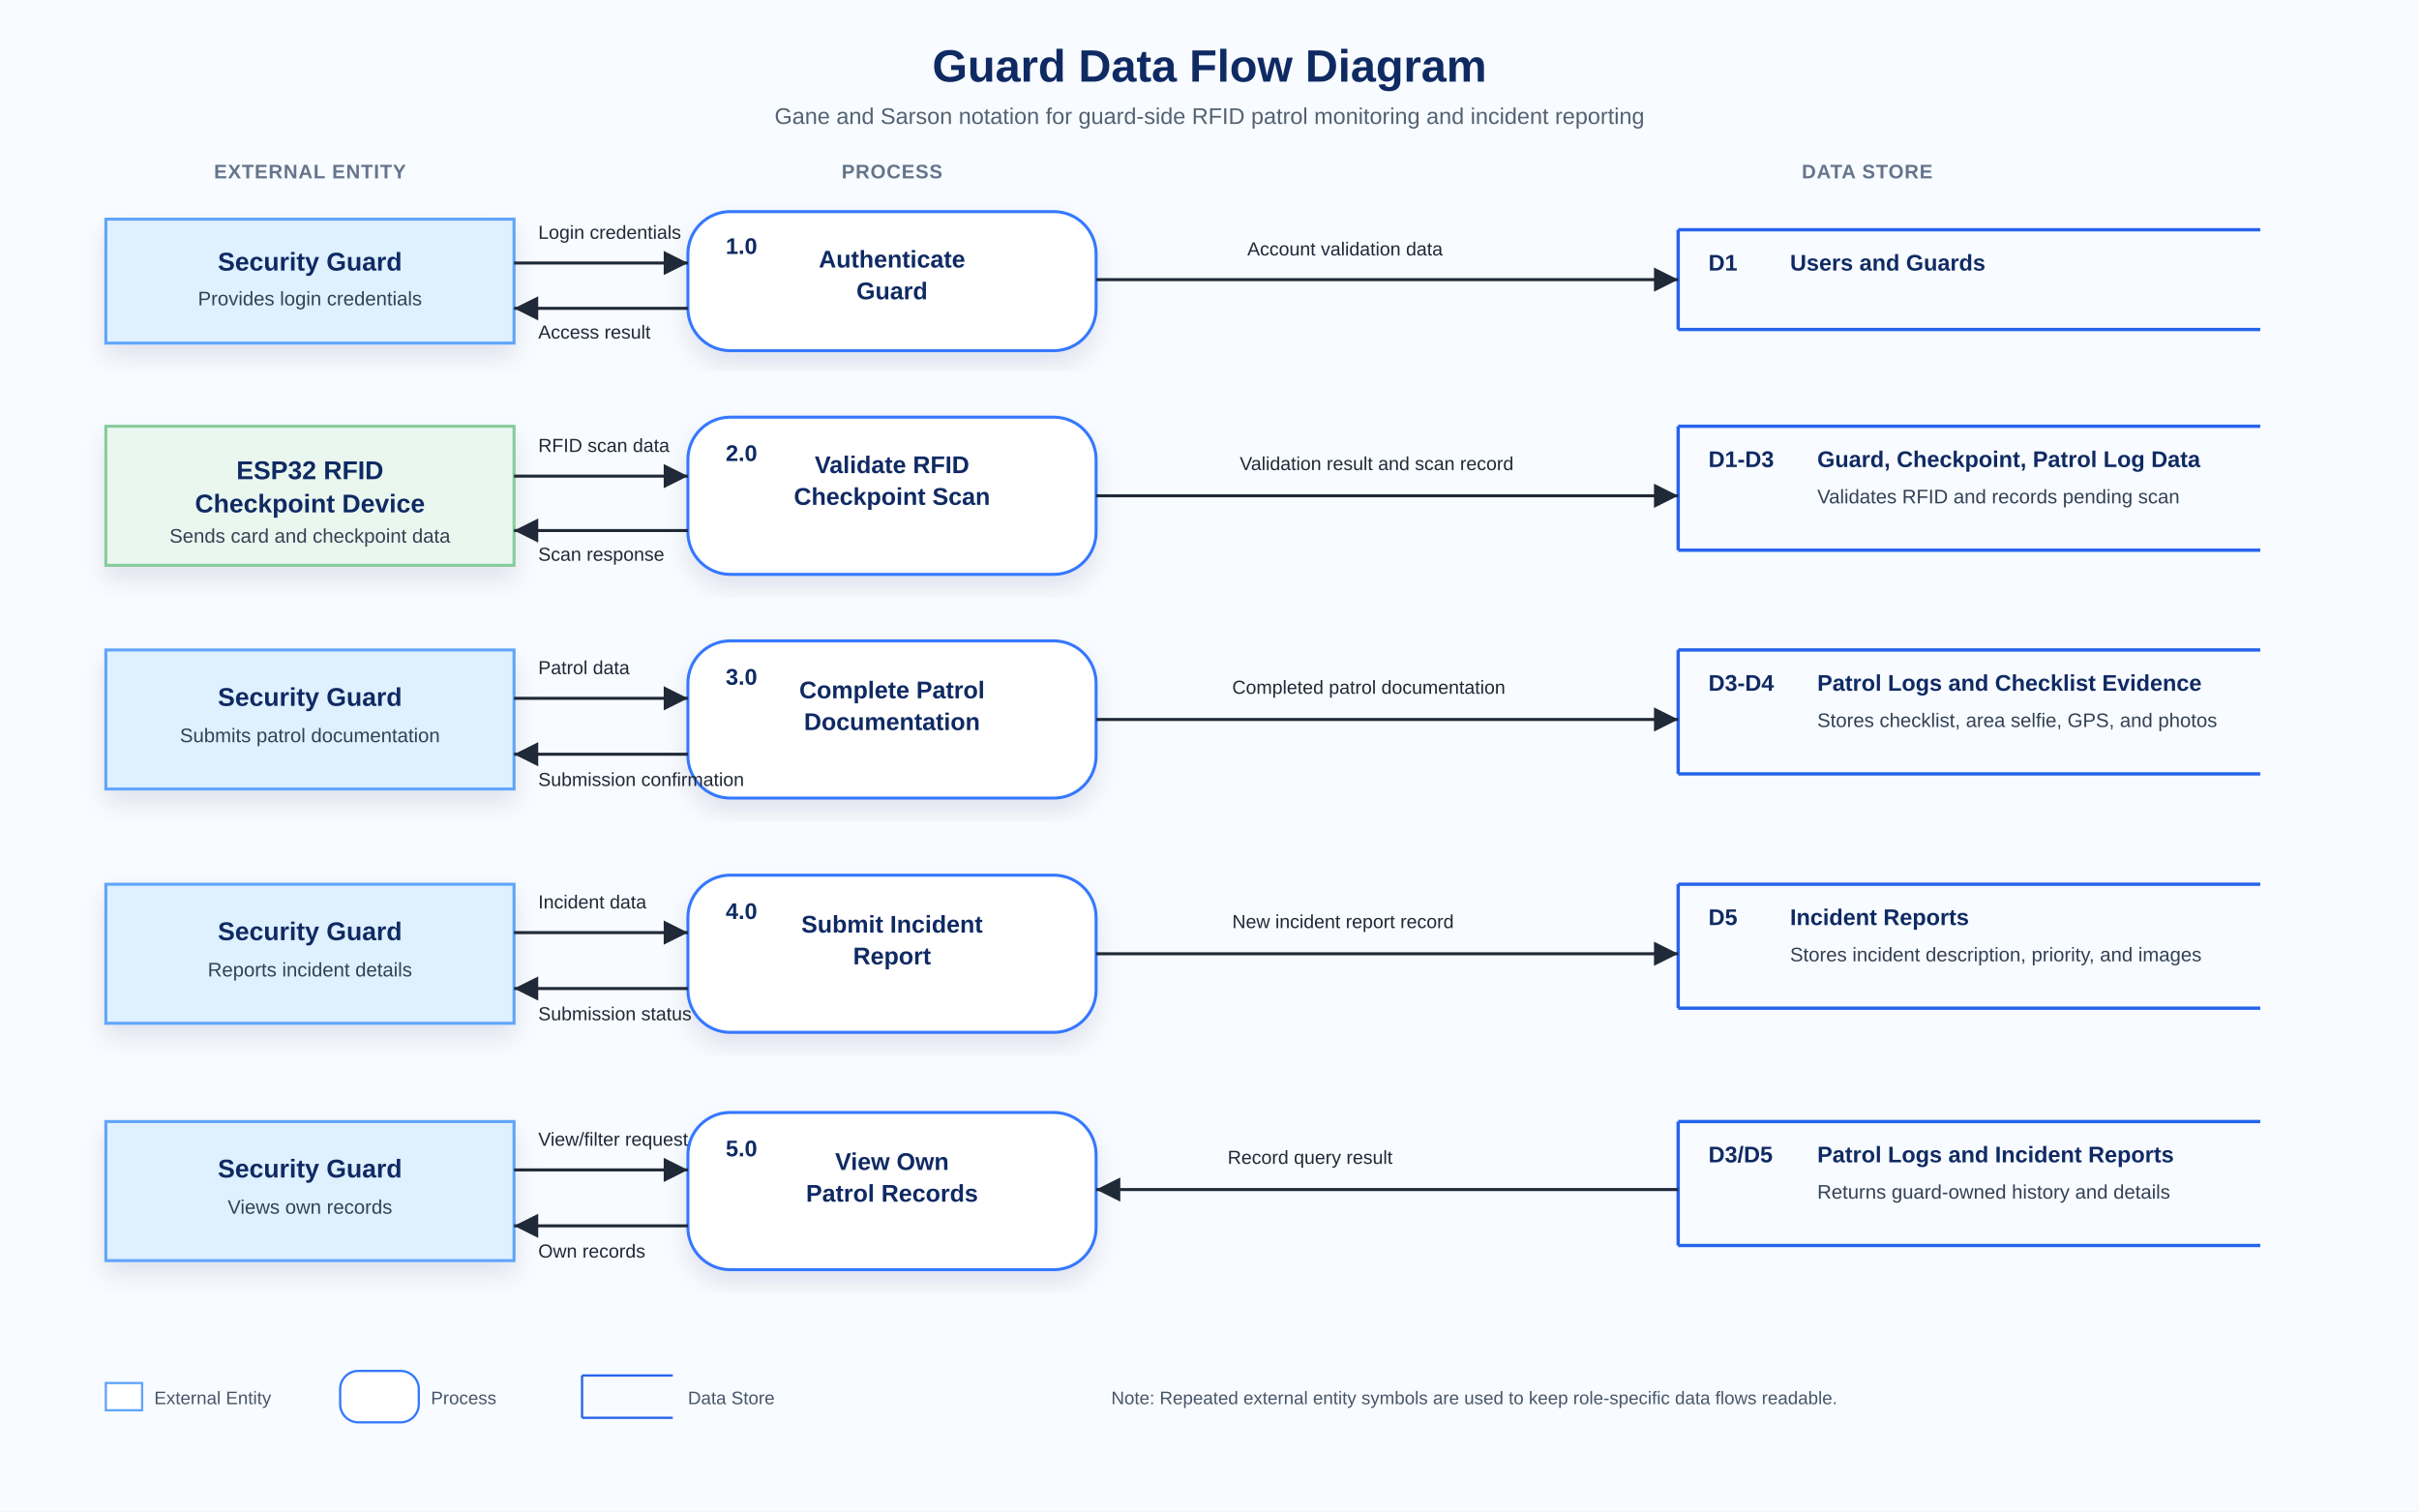
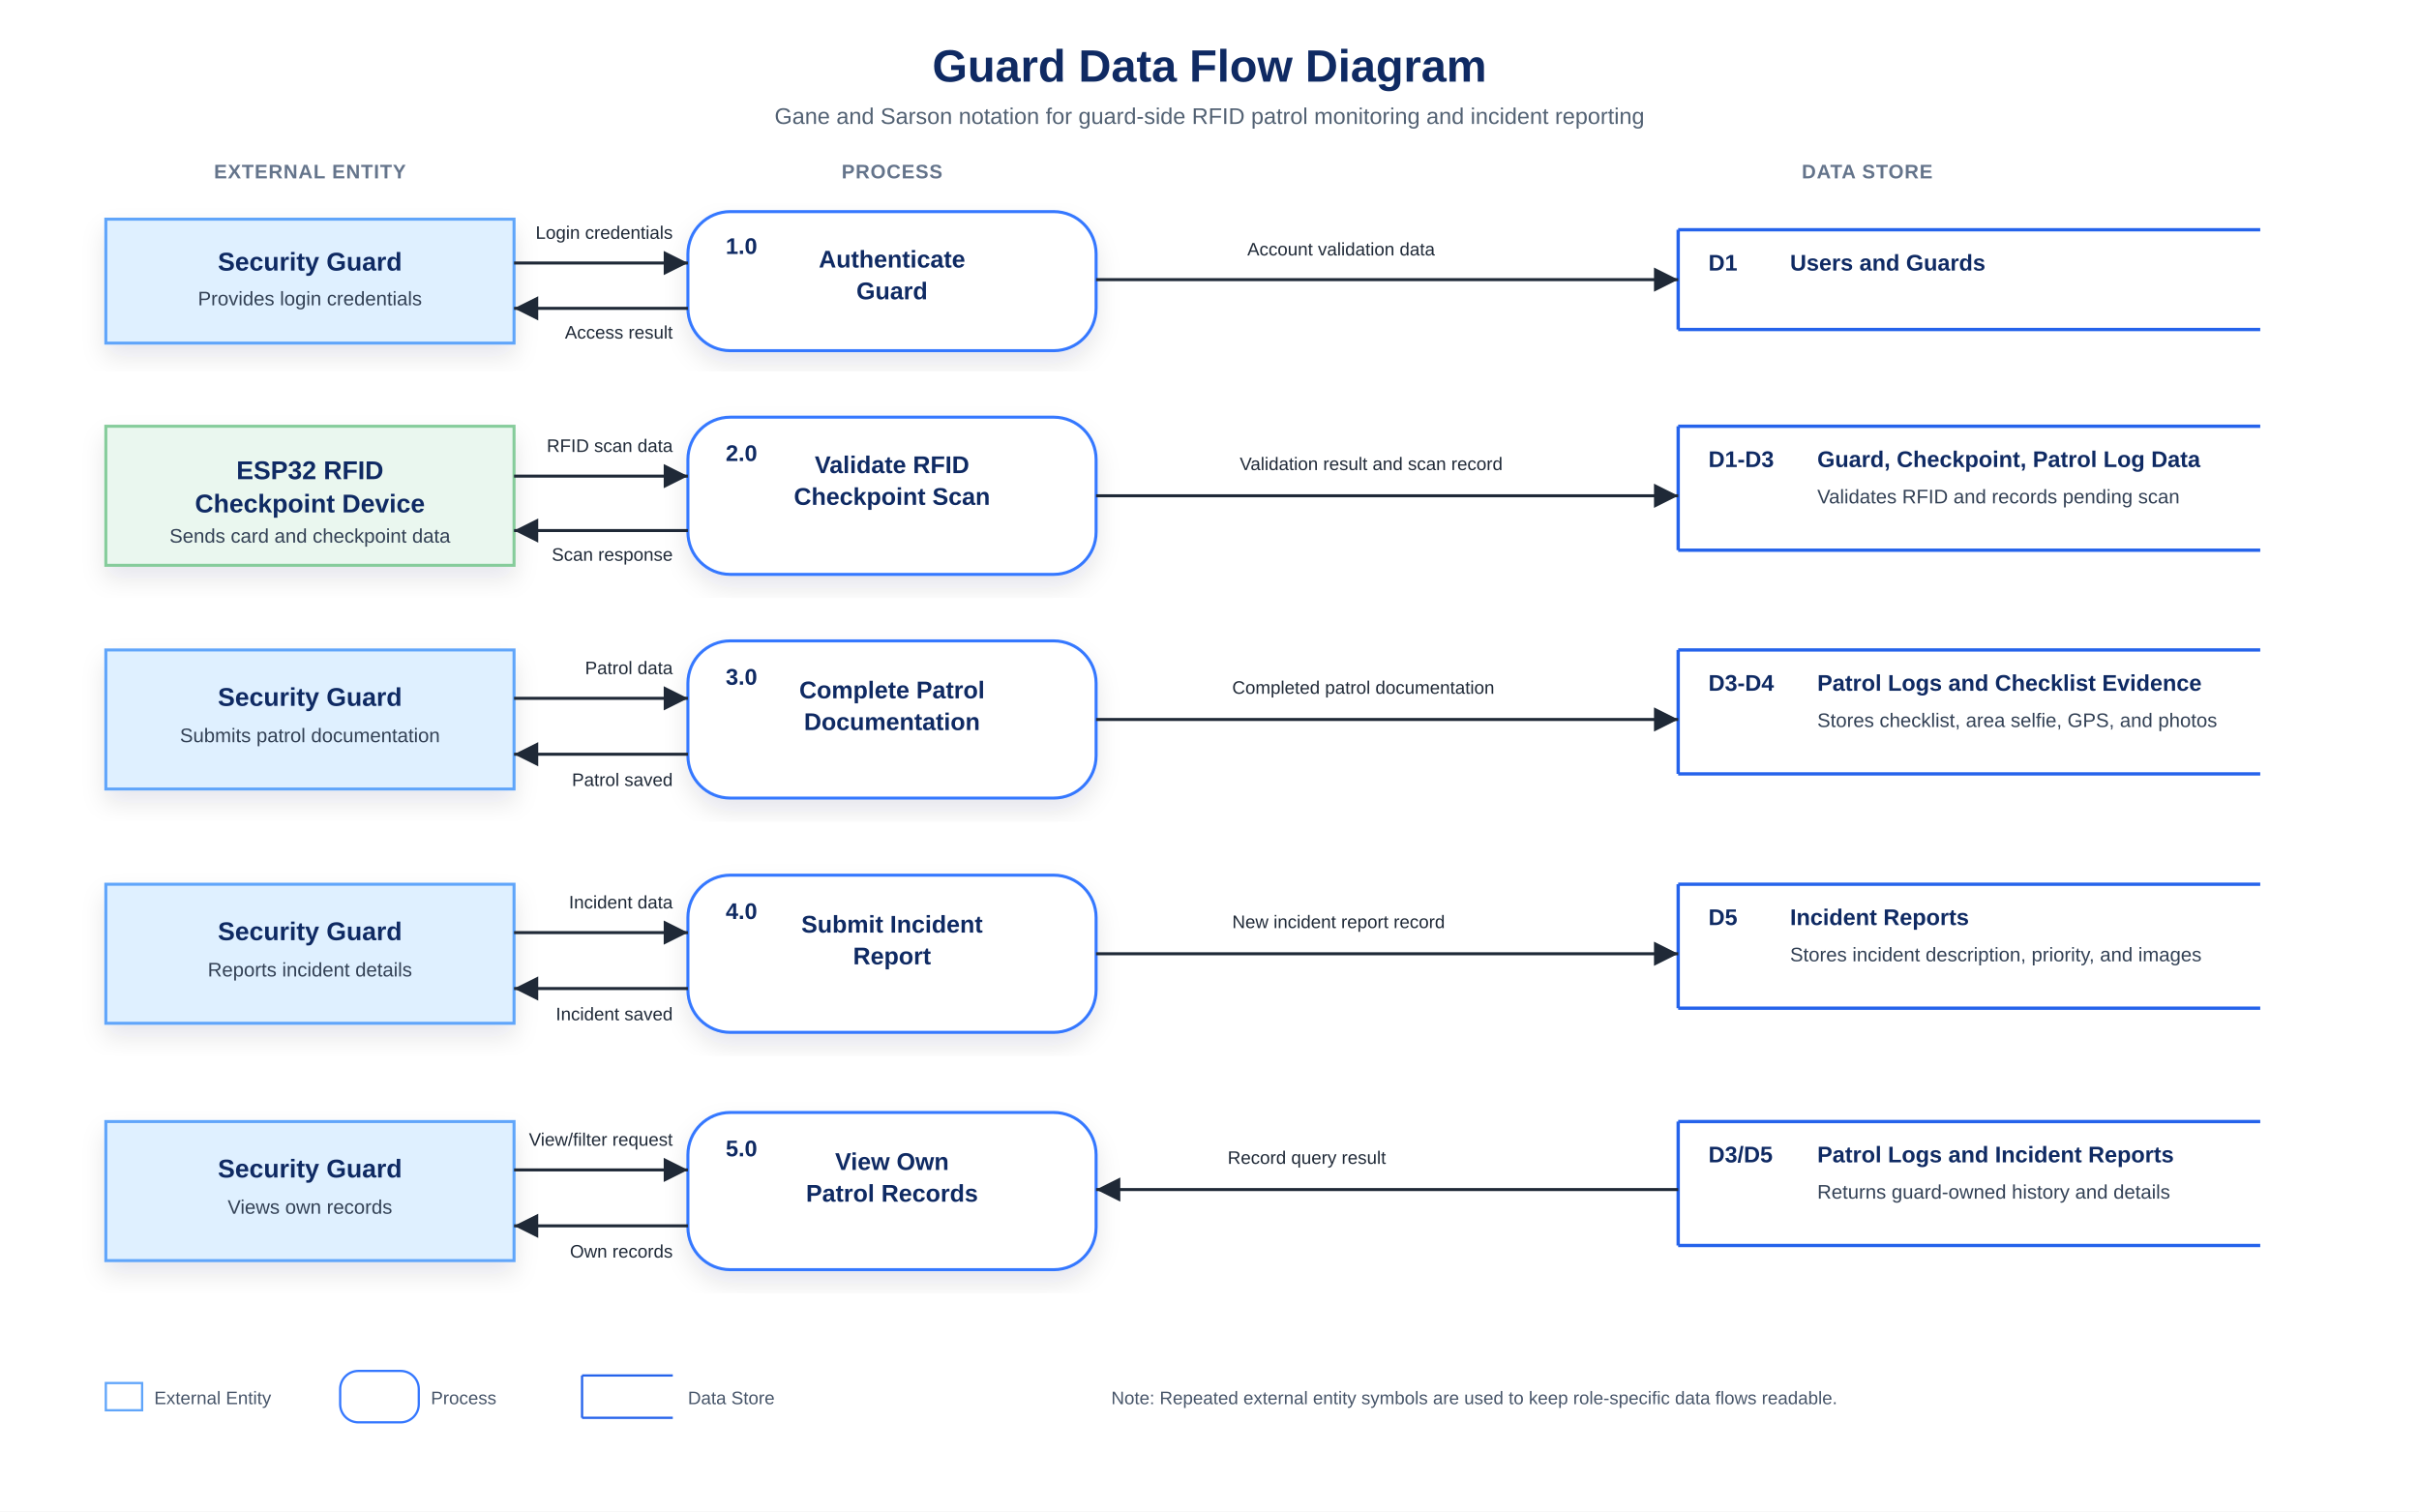
<svg xmlns="http://www.w3.org/2000/svg" width="1600" height="1000" viewBox="0 0 1600 1000" role="img" aria-labelledby="title desc">
  <defs>
    <marker id="arrow" markerWidth="12" markerHeight="12" refX="10" refY="6" orient="auto" markerUnits="strokeWidth">
      <path d="M2,2 L10,6 L2,10 Z" fill="#1f2937" />
    </marker>
    <filter id="softShadow" x="-15%" y="-15%" width="130%" height="130%">
      <feDropShadow dx="0" dy="8" stdDeviation="8" flood-color="#0f172a" flood-opacity="0.10" />
    </filter>
  </defs>
  <style>
    .title { font: 700 30px Arial, Helvetica, sans-serif; fill: #0f2a63; }
    .subtitle { font: 400 15px Arial, Helvetica, sans-serif; fill: #526173; }
    .column { font: 700 13px Arial, Helvetica, sans-serif; fill: #64748b; letter-spacing: .04em; }
    .entity-title { font: 700 17px Arial, Helvetica, sans-serif; fill: #0f2a63; }
    .entity-text { font: 400 13px Arial, Helvetica, sans-serif; fill: #334155; }
    .process-num { font: 700 15px Arial, Helvetica, sans-serif; fill: #0f2a63; }
    .process-title { font: 700 16px Arial, Helvetica, sans-serif; fill: #0f2a63; }
    .store-title { font: 700 15px Arial, Helvetica, sans-serif; fill: #0f2a63; }
    .store-text { font: 400 13px Arial, Helvetica, sans-serif; fill: #334155; }
-     .flow { font: 400 12.5px Arial, Helvetica, sans-serif; fill: #1f2937; }
+     .flow { font: 400 12px Arial, Helvetica, sans-serif; fill: #1f2937; }
    .legend { font: 400 12px Arial, Helvetica, sans-serif; fill: #475569; }
    .line { stroke: #1f2937; stroke-width: 2; fill: none; marker-end: url(#arrow); }
    .store-line { stroke: #2563eb; stroke-width: 2.2; fill: none; }
  </style>
-   <rect width="1600" height="1000" fill="#f8fbff" />
+   <rect width="1600" height="1000" fill="#ffffff" />
  <text x="800" y="54" text-anchor="middle" class="title">Guard Data Flow Diagram</text>
  <text x="800" y="82" text-anchor="middle" class="subtitle">Gane and Sarson notation for guard-side RFID patrol monitoring and incident reporting</text>
  <text x="205" y="118" text-anchor="middle" class="column">EXTERNAL ENTITY</text>
  <text x="590" y="118" text-anchor="middle" class="column">PROCESS</text>
  <text x="1235" y="118" text-anchor="middle" class="column">DATA STORE</text>
  <g filter="url(#softShadow)">
    <rect x="70" y="145" width="270" height="82" fill="#dff0ff" stroke="#60a5fa" stroke-width="2" />
    <rect x="455" y="140" width="270" height="92" rx="28" fill="#ffffff" stroke="#3578ff" stroke-width="2" />
  </g>
  <text x="205" y="179" text-anchor="middle" class="entity-title">Security Guard</text>
  <text x="205" y="202" text-anchor="middle" class="entity-text">Provides login credentials</text>
  <text x="480" y="168" class="process-num">1.0</text>
  <text x="590" y="177" text-anchor="middle" class="process-title">Authenticate</text>
  <text x="590" y="198" text-anchor="middle" class="process-title">Guard</text>
  <path class="store-line" d="M1110 152 H1495 M1110 218 H1495 M1110 152 V218" />
  <text x="1130" y="179" class="store-title">D1</text>
  <text x="1184" y="179" class="store-title">Users and Guards</text>
  <line class="line" x1="340" y1="174" x2="455" y2="174" />
-   <text x="356" y="158" class="flow">Login credentials</text>
+   <text x="445" y="158" text-anchor="end" class="flow">Login credentials</text>
  <line class="line" x1="455" y1="204" x2="340" y2="204" />
-   <text x="356" y="224" class="flow">Access result</text>
+   <text x="445" y="224" text-anchor="end" class="flow">Access result</text>
  <line class="line" x1="725" y1="185" x2="1110" y2="185" />
  <text x="825" y="169" class="flow">Account validation data</text>
  <g filter="url(#softShadow)">
    <rect x="70" y="282" width="270" height="92" fill="#eaf7ef" stroke="#86cc9b" stroke-width="2" />
    <rect x="455" y="276" width="270" height="104" rx="28" fill="#ffffff" stroke="#3578ff" stroke-width="2" />
  </g>
  <text x="205" y="317" text-anchor="middle" class="entity-title">ESP32 RFID</text>
  <text x="205" y="339" text-anchor="middle" class="entity-title">Checkpoint Device</text>
  <text x="205" y="359" text-anchor="middle" class="entity-text">Sends card and checkpoint data</text>
  <text x="480" y="305" class="process-num">2.0</text>
  <text x="590" y="313" text-anchor="middle" class="process-title">Validate RFID</text>
  <text x="590" y="334" text-anchor="middle" class="process-title">Checkpoint Scan</text>
  <path class="store-line" d="M1110 282 H1495 M1110 364 H1495 M1110 282 V364" />
  <text x="1130" y="309" class="store-title">D1-D3</text>
  <text x="1202" y="309" class="store-title">Guard, Checkpoint, Patrol Log Data</text>
  <text x="1202" y="333" class="store-text">Validates RFID and records pending scan</text>
  <line class="line" x1="340" y1="315" x2="455" y2="315" />
-   <text x="356" y="299" class="flow">RFID scan data</text>
+   <text x="445" y="299" text-anchor="end" class="flow">RFID scan data</text>
  <line class="line" x1="455" y1="351" x2="340" y2="351" />
-   <text x="356" y="371" class="flow">Scan response</text>
+   <text x="445" y="371" text-anchor="end" class="flow">Scan response</text>
  <line class="line" x1="725" y1="328" x2="1110" y2="328" />
  <text x="820" y="311" class="flow">Validation result and scan record</text>
  <g filter="url(#softShadow)">
    <rect x="70" y="430" width="270" height="92" fill="#dff0ff" stroke="#60a5fa" stroke-width="2" />
    <rect x="455" y="424" width="270" height="104" rx="28" fill="#ffffff" stroke="#3578ff" stroke-width="2" />
  </g>
  <text x="205" y="467" text-anchor="middle" class="entity-title">Security Guard</text>
  <text x="205" y="491" text-anchor="middle" class="entity-text">Submits patrol documentation</text>
  <text x="480" y="453" class="process-num">3.0</text>
  <text x="590" y="462" text-anchor="middle" class="process-title">Complete Patrol</text>
  <text x="590" y="483" text-anchor="middle" class="process-title">Documentation</text>
  <path class="store-line" d="M1110 430 H1495 M1110 512 H1495 M1110 430 V512" />
  <text x="1130" y="457" class="store-title">D3-D4</text>
  <text x="1202" y="457" class="store-title">Patrol Logs and Checklist Evidence</text>
  <text x="1202" y="481" class="store-text">Stores checklist, area selfie, GPS, and photos</text>
  <line class="line" x1="340" y1="462" x2="455" y2="462" />
-   <text x="356" y="446" class="flow">Patrol data</text>
+   <text x="445" y="446" text-anchor="end" class="flow">Patrol data</text>
  <line class="line" x1="455" y1="499" x2="340" y2="499" />
-   <text x="356" y="520" class="flow">Submission confirmation</text>
+   <text x="445" y="520" text-anchor="end" class="flow">Patrol saved</text>
  <line class="line" x1="725" y1="476" x2="1110" y2="476" />
  <text x="815" y="459" class="flow">Completed patrol documentation</text>
  <g filter="url(#softShadow)">
    <rect x="70" y="585" width="270" height="92" fill="#dff0ff" stroke="#60a5fa" stroke-width="2" />
    <rect x="455" y="579" width="270" height="104" rx="28" fill="#ffffff" stroke="#3578ff" stroke-width="2" />
  </g>
  <text x="205" y="622" text-anchor="middle" class="entity-title">Security Guard</text>
  <text x="205" y="646" text-anchor="middle" class="entity-text">Reports incident details</text>
  <text x="480" y="608" class="process-num">4.0</text>
  <text x="590" y="617" text-anchor="middle" class="process-title">Submit Incident</text>
  <text x="590" y="638" text-anchor="middle" class="process-title">Report</text>
  <path class="store-line" d="M1110 585 H1495 M1110 667 H1495 M1110 585 V667" />
  <text x="1130" y="612" class="store-title">D5</text>
  <text x="1184" y="612" class="store-title">Incident Reports</text>
  <text x="1184" y="636" class="store-text">Stores incident description, priority, and images</text>
  <line class="line" x1="340" y1="617" x2="455" y2="617" />
-   <text x="356" y="601" class="flow">Incident data</text>
+   <text x="445" y="601" text-anchor="end" class="flow">Incident data</text>
  <line class="line" x1="455" y1="654" x2="340" y2="654" />
-   <text x="356" y="675" class="flow">Submission status</text>
+   <text x="445" y="675" text-anchor="end" class="flow">Incident saved</text>
  <line class="line" x1="725" y1="631" x2="1110" y2="631" />
  <text x="815" y="614" class="flow">New incident report record</text>
  <g filter="url(#softShadow)">
    <rect x="70" y="742" width="270" height="92" fill="#dff0ff" stroke="#60a5fa" stroke-width="2" />
    <rect x="455" y="736" width="270" height="104" rx="28" fill="#ffffff" stroke="#3578ff" stroke-width="2" />
  </g>
  <text x="205" y="779" text-anchor="middle" class="entity-title">Security Guard</text>
  <text x="205" y="803" text-anchor="middle" class="entity-text">Views own records</text>
  <text x="480" y="765" class="process-num">5.0</text>
  <text x="590" y="774" text-anchor="middle" class="process-title">View Own</text>
  <text x="590" y="795" text-anchor="middle" class="process-title">Patrol Records</text>
  <path class="store-line" d="M1110 742 H1495 M1110 824 H1495 M1110 742 V824" />
  <text x="1130" y="769" class="store-title">D3/D5</text>
  <text x="1202" y="769" class="store-title">Patrol Logs and Incident Reports</text>
  <text x="1202" y="793" class="store-text">Returns guard-owned history and details</text>
  <line class="line" x1="340" y1="774" x2="455" y2="774" />
-   <text x="356" y="758" class="flow">View/filter request</text>
+   <text x="445" y="758" text-anchor="end" class="flow">View/filter request</text>
  <line class="line" x1="455" y1="811" x2="340" y2="811" />
-   <text x="356" y="832" class="flow">Own records</text>
+   <text x="445" y="832" text-anchor="end" class="flow">Own records</text>
  <line class="line" x1="1110" y1="787" x2="725" y2="787" />
  <text x="812" y="770" class="flow">Record query result</text>
  <rect x="70" y="915" width="24" height="18" fill="#ffffff" stroke="#60a5fa" stroke-width="1.5" />
  <text x="102" y="929" class="legend">External Entity</text>
  <rect x="225" y="907" width="52" height="34" rx="12" fill="#ffffff" stroke="#3578ff" stroke-width="1.5" />
  <text x="285" y="929" class="legend">Process</text>
  <path d="M385 910 H445 M385 938 H445 M385 910 V938" stroke="#2563eb" stroke-width="1.5" fill="none" />
  <text x="455" y="929" class="legend">Data Store</text>
  <text x="735" y="929" class="legend">Note: Repeated external entity symbols are used to keep role-specific data flows readable.</text>
</svg>
